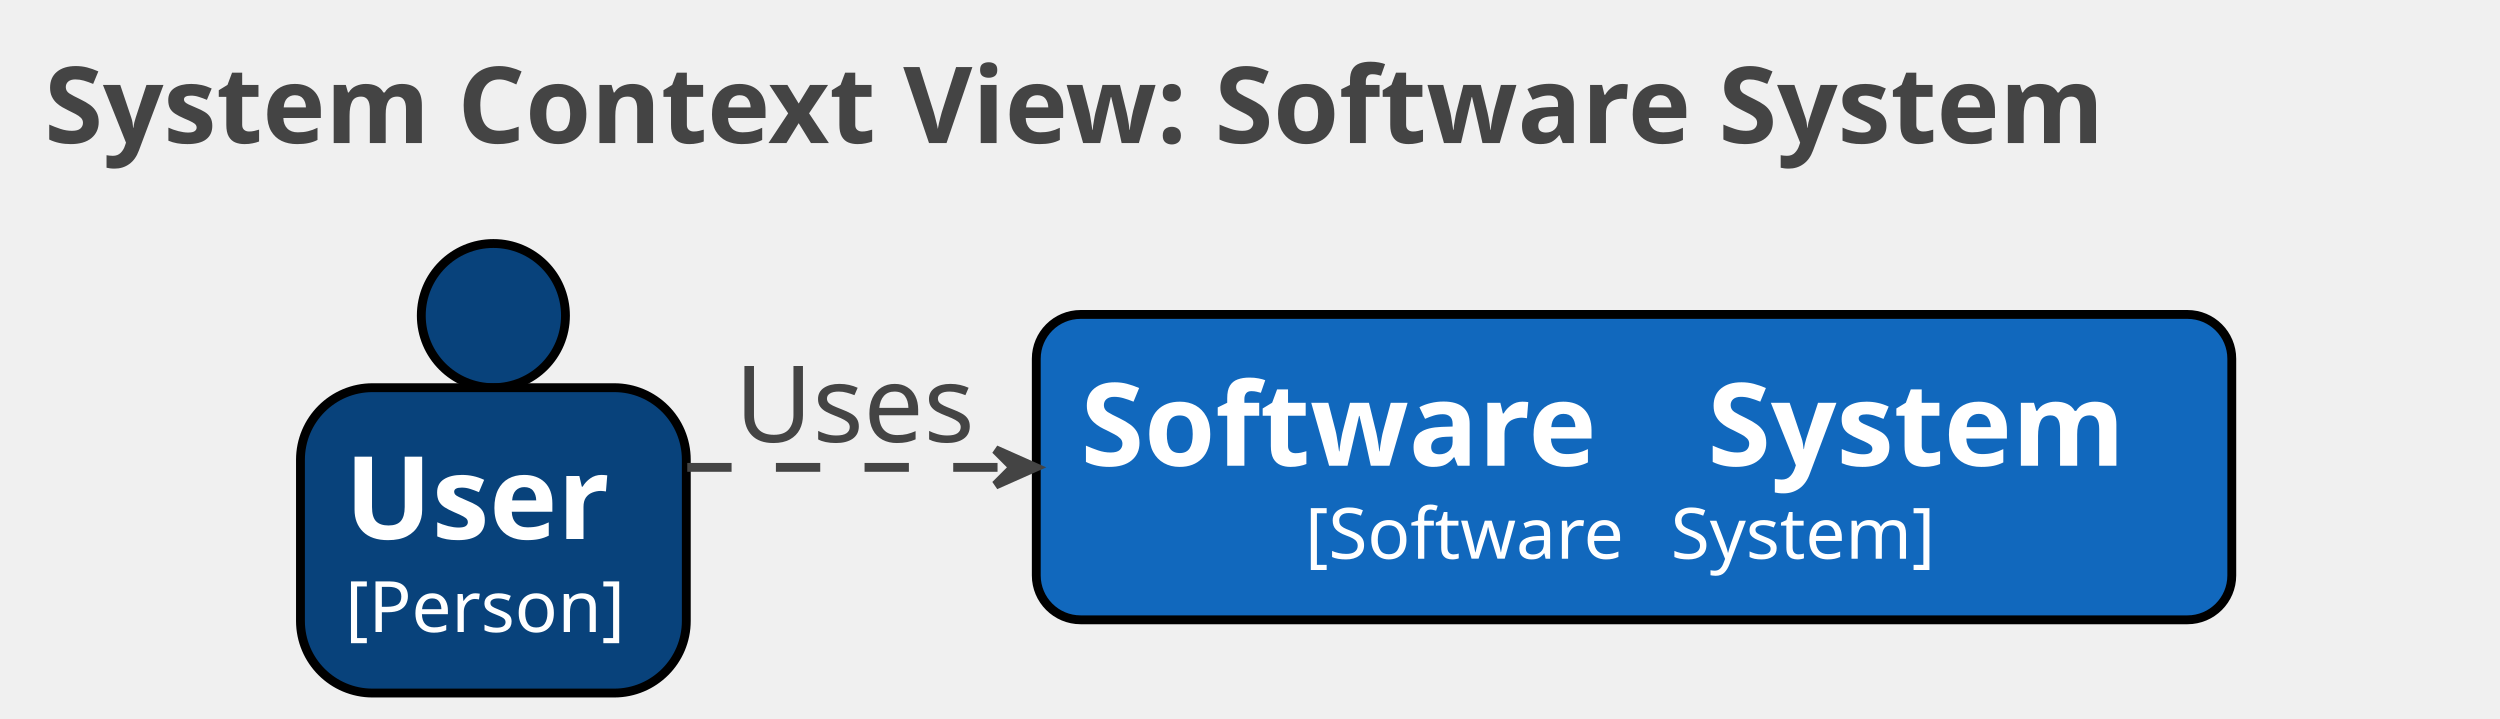
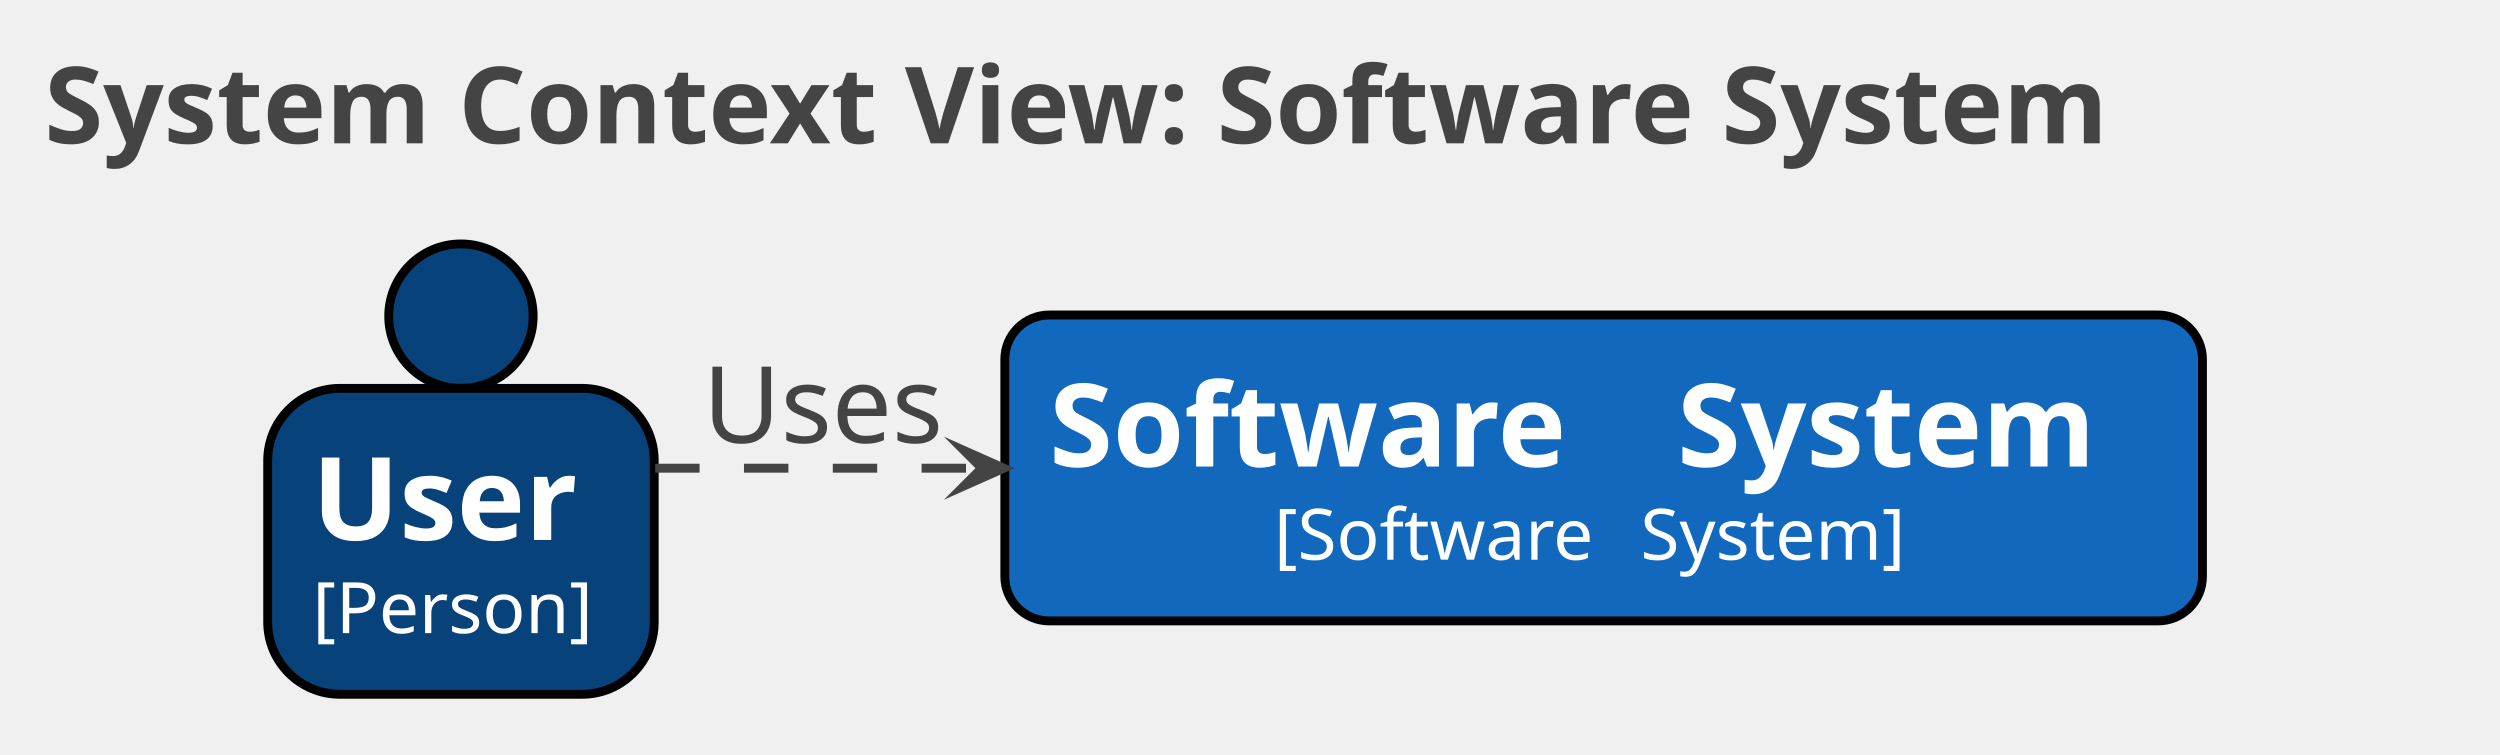
- <svg xmlns="http://www.w3.org/2000/svg" contentStyleType="text/css" data-diagram-type="DESCRIPTION" height="162px" preserveAspectRatio="none" style="width:564px;height:162px;background:#FFFFFF;" version="1.1" viewBox="0 0 564 162" width="564px" zoomAndPan="magnify">
+ <svg xmlns="http://www.w3.org/2000/svg" contentStyleType="text/css" data-diagram-type="DESCRIPTION" height="170px" preserveAspectRatio="none" style="width:563px;height:170px;background:#FFFFFF;" version="1.1" viewBox="0 0 563 170" width="563px" zoomAndPan="magnify">
  <defs />
  <g>
    <g class="title" data-source-line="1">
-       <text fill="#444444" font-family="sans-serif" font-size="24" font-weight="bold" lengthAdjust="spacing" textLength="536.273" x="10" y="32.277">System Context View: Software System</text>
+       <text fill="#444444" font-family="sans-serif" font-size="24" font-weight="700" lengthAdjust="spacing" textLength="536.273" x="10" y="32.277">System Context View: Software System</text>
    </g>
-     <g class="entity" data-qualified-name="User" data-source-line="49" id="ent0002">
-       <ellipse cx="111.307" cy="71.199" fill="#08427B" rx="16.262" ry="16.262" style="stroke:#000000;stroke-width:2;" />
-       <rect fill="#08427B" height="68.891" rx="16.262" ry="16.262" style="stroke:#000000;stroke-width:2;" width="87.044" x="67.785" y="87.461" />
-       <text fill="#FFFFFF" font-family="sans-serif" font-size="26" font-weight="bold" lengthAdjust="spacing" textLength="67.044" x="77.785" y="121.595">User</text>
-       <text fill="#FFFFFF" font-family="sans-serif" font-size="16" lengthAdjust="spacing" textLength="66.82" x="77.897" y="142.578">[Person]</text>
+     <g class="entity" data-qualified-name="User" data-source-line="49" id="ent0001">
+       <ellipse cx="103.807" cy="71.199" fill="#08427B" rx="16.262" ry="16.262" style="stroke:#000000;stroke-width:2;" />
+       <rect fill="#08427B" height="68.891" rx="16.262" ry="16.262" style="stroke:#000000;stroke-width:2;" width="87.044" x="60.285" y="87.461" />
+       <text fill="#FFFFFF" font-family="sans-serif" font-size="26" font-weight="700" lengthAdjust="spacing" textLength="67.044" x="70.285" y="121.595">User</text>
+       <text fill="#FFFFFF" font-family="sans-serif" font-size="16" lengthAdjust="spacing" textLength="66.82" x="70.397" y="142.578">[Person]</text>
    </g>
-     <g class="entity" data-qualified-name="SoftwareSystem" data-source-line="50" id="ent0003">
-       <rect fill="#1168BD" height="68.891" rx="10" ry="10" style="stroke:#000000;stroke-width:2;" width="269.704" x="233.785" y="70.938" />
-       <text fill="#FFFFFF" font-family="sans-serif" font-size="26" font-weight="bold" lengthAdjust="spacing" textLength="132.349" x="243.785" y="105.071">Software</text>
-       <text fill="#FFFFFF" font-family="sans-serif" font-size="26" font-weight="bold" lengthAdjust="spacing" textLength="9.052" x="376.133" y="105.071"> </text>
-       <text fill="#FFFFFF" font-family="sans-serif" font-size="26" font-weight="bold" lengthAdjust="spacing" textLength="108.304" x="385.185" y="105.071">System</text>
-       <text fill="#FFFFFF" font-family="sans-serif" font-size="16" lengthAdjust="spacing" textLength="77.406" x="294.438" y="126.055">[Software</text>
-       <text fill="#FFFFFF" font-family="sans-serif" font-size="16" lengthAdjust="spacing" textLength="5.086" x="371.844" y="126.055"> </text>
-       <text fill="#FFFFFF" font-family="sans-serif" font-size="16" lengthAdjust="spacing" textLength="65.906" x="376.93" y="126.055">System]</text>
+     <g class="entity" data-qualified-name="SoftwareSystem" data-source-line="50" id="ent0002">
+       <rect fill="#1168BD" height="68.891" rx="10" ry="10" style="stroke:#000000;stroke-width:2;" width="269.704" x="226.285" y="70.938" />
+       <text fill="#FFFFFF" font-family="sans-serif" font-size="26" font-weight="700" lengthAdjust="spacing" textLength="132.349" x="236.285" y="105.071">Software</text>
+       <text fill="#FFFFFF" font-family="sans-serif" font-size="26" font-weight="700" lengthAdjust="spacing" textLength="9.052" x="368.633" y="105.071"> </text>
+       <text fill="#FFFFFF" font-family="sans-serif" font-size="26" font-weight="700" lengthAdjust="spacing" textLength="108.304" x="377.685" y="105.071">System</text>
+       <text fill="#FFFFFF" font-family="sans-serif" font-size="16" lengthAdjust="spacing" textLength="77.406" x="286.938" y="126.055">[Software</text>
+       <text fill="#FFFFFF" font-family="sans-serif" font-size="16" lengthAdjust="spacing" textLength="5.086" x="364.344" y="126.055"> </text>
+       <text fill="#FFFFFF" font-family="sans-serif" font-size="16" lengthAdjust="spacing" textLength="65.906" x="369.43" y="126.055">System]</text>
    </g>
-     <g class="link" data-entity-1="ent0002" data-entity-2="ent0003" data-link-type="dependency" data-source-line="52" id="lnk4">
-       <path d="M155.045,105.438 C176.995,105.438 199.075,105.438 227.575,105.438" fill="none" id="User-to-SoftwareSystem" style="stroke:#444444;stroke-width:2;stroke-dasharray:10,10;" />
-       <polygon fill="#444444" points="233.575,105.438,224.575,101.438,228.575,105.438,224.575,109.438,233.575,105.438" style="stroke:#444444;stroke-width:2;" />
-       <text fill="#444444" font-family="sans-serif" font-size="24" lengthAdjust="spacing" textLength="57.34" x="165.785" y="99.715">Uses</text>
+     <g class="link" data-entity-1="ent0001" data-entity-2="ent0002" data-link-type="dependency" data-source-line="52" id="lnk3">
+       <path d="M147.545,105.438 C169.495,105.438 192.575,105.438 221.075,105.438" fill="none" id="User-to-SoftwareSystem" style="stroke:#444444;stroke-width:2;stroke-dasharray:10,10;" />
+       <polygon fill="#444444" points="226.075,105.438,217.075,101.438,221.075,105.438,217.075,109.438,226.075,105.438" style="stroke:#444444;stroke-width:2;stroke-linejoin:miter;stroke-miterlimit:10;" />
+       <text fill="#444444" font-family="sans-serif" font-size="24" lengthAdjust="spacing" textLength="57.34" x="158.285" y="99.715">Uses</text>
    </g>
  </g>
</svg>
